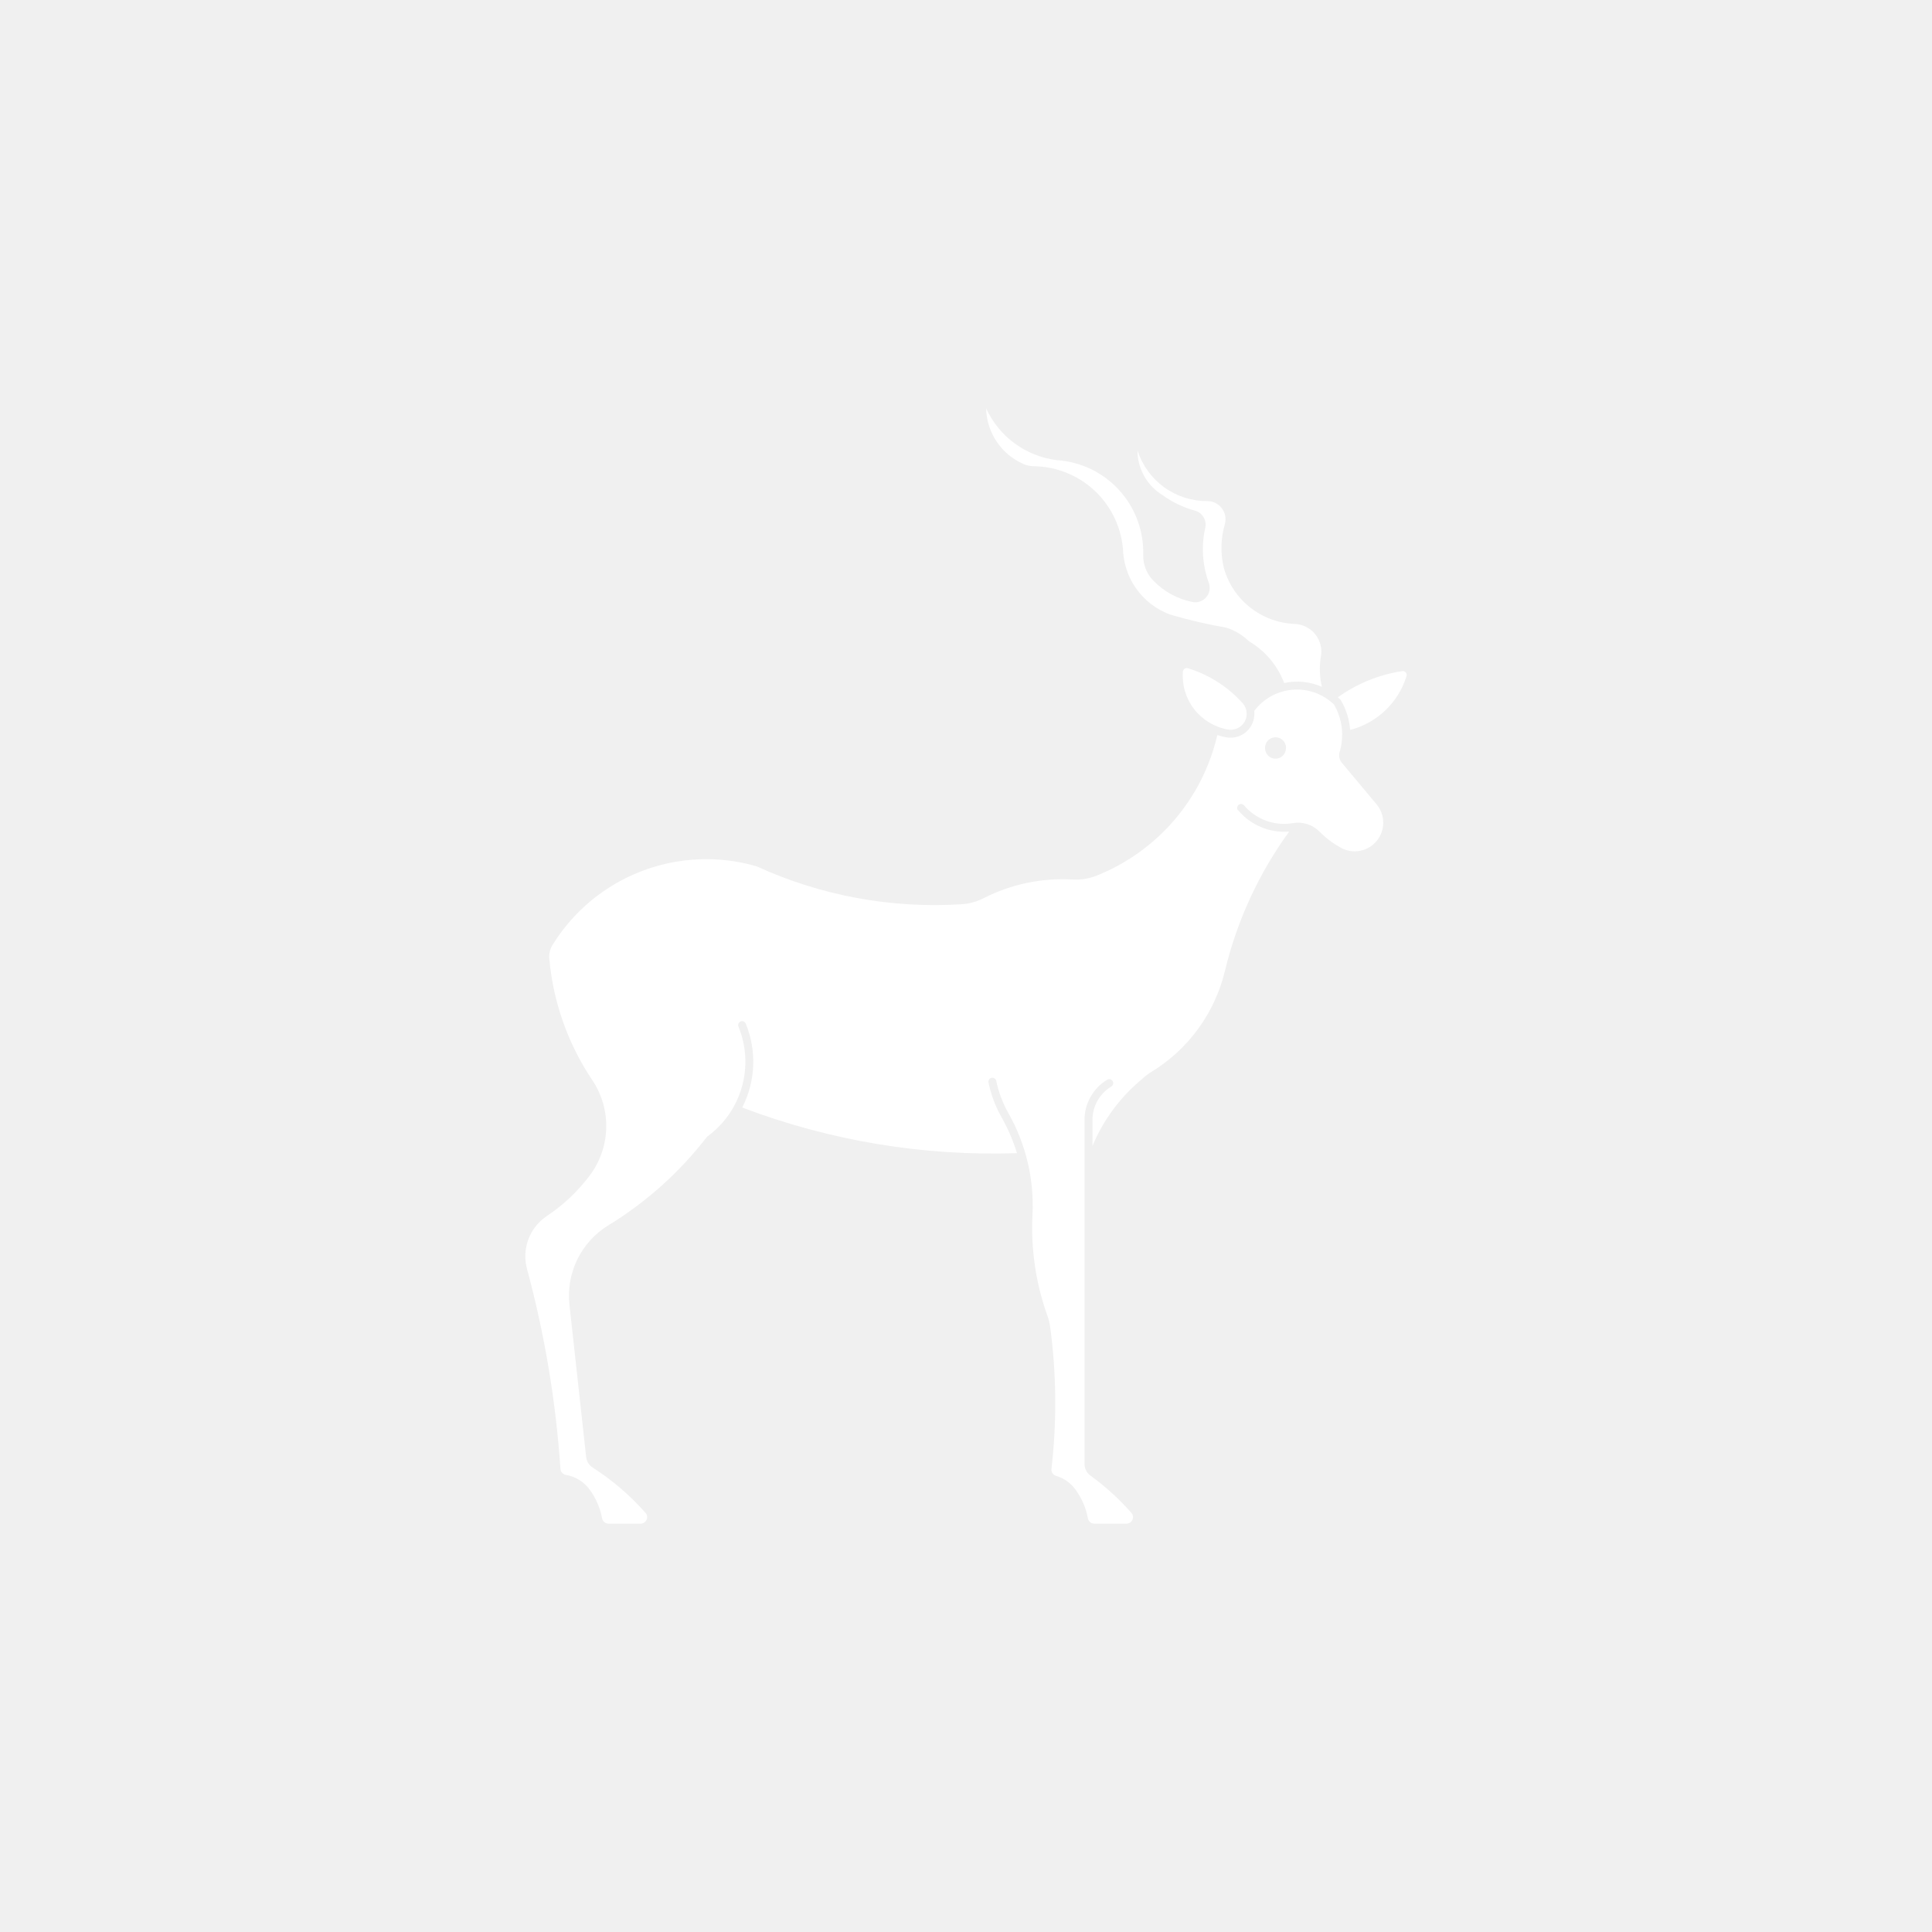
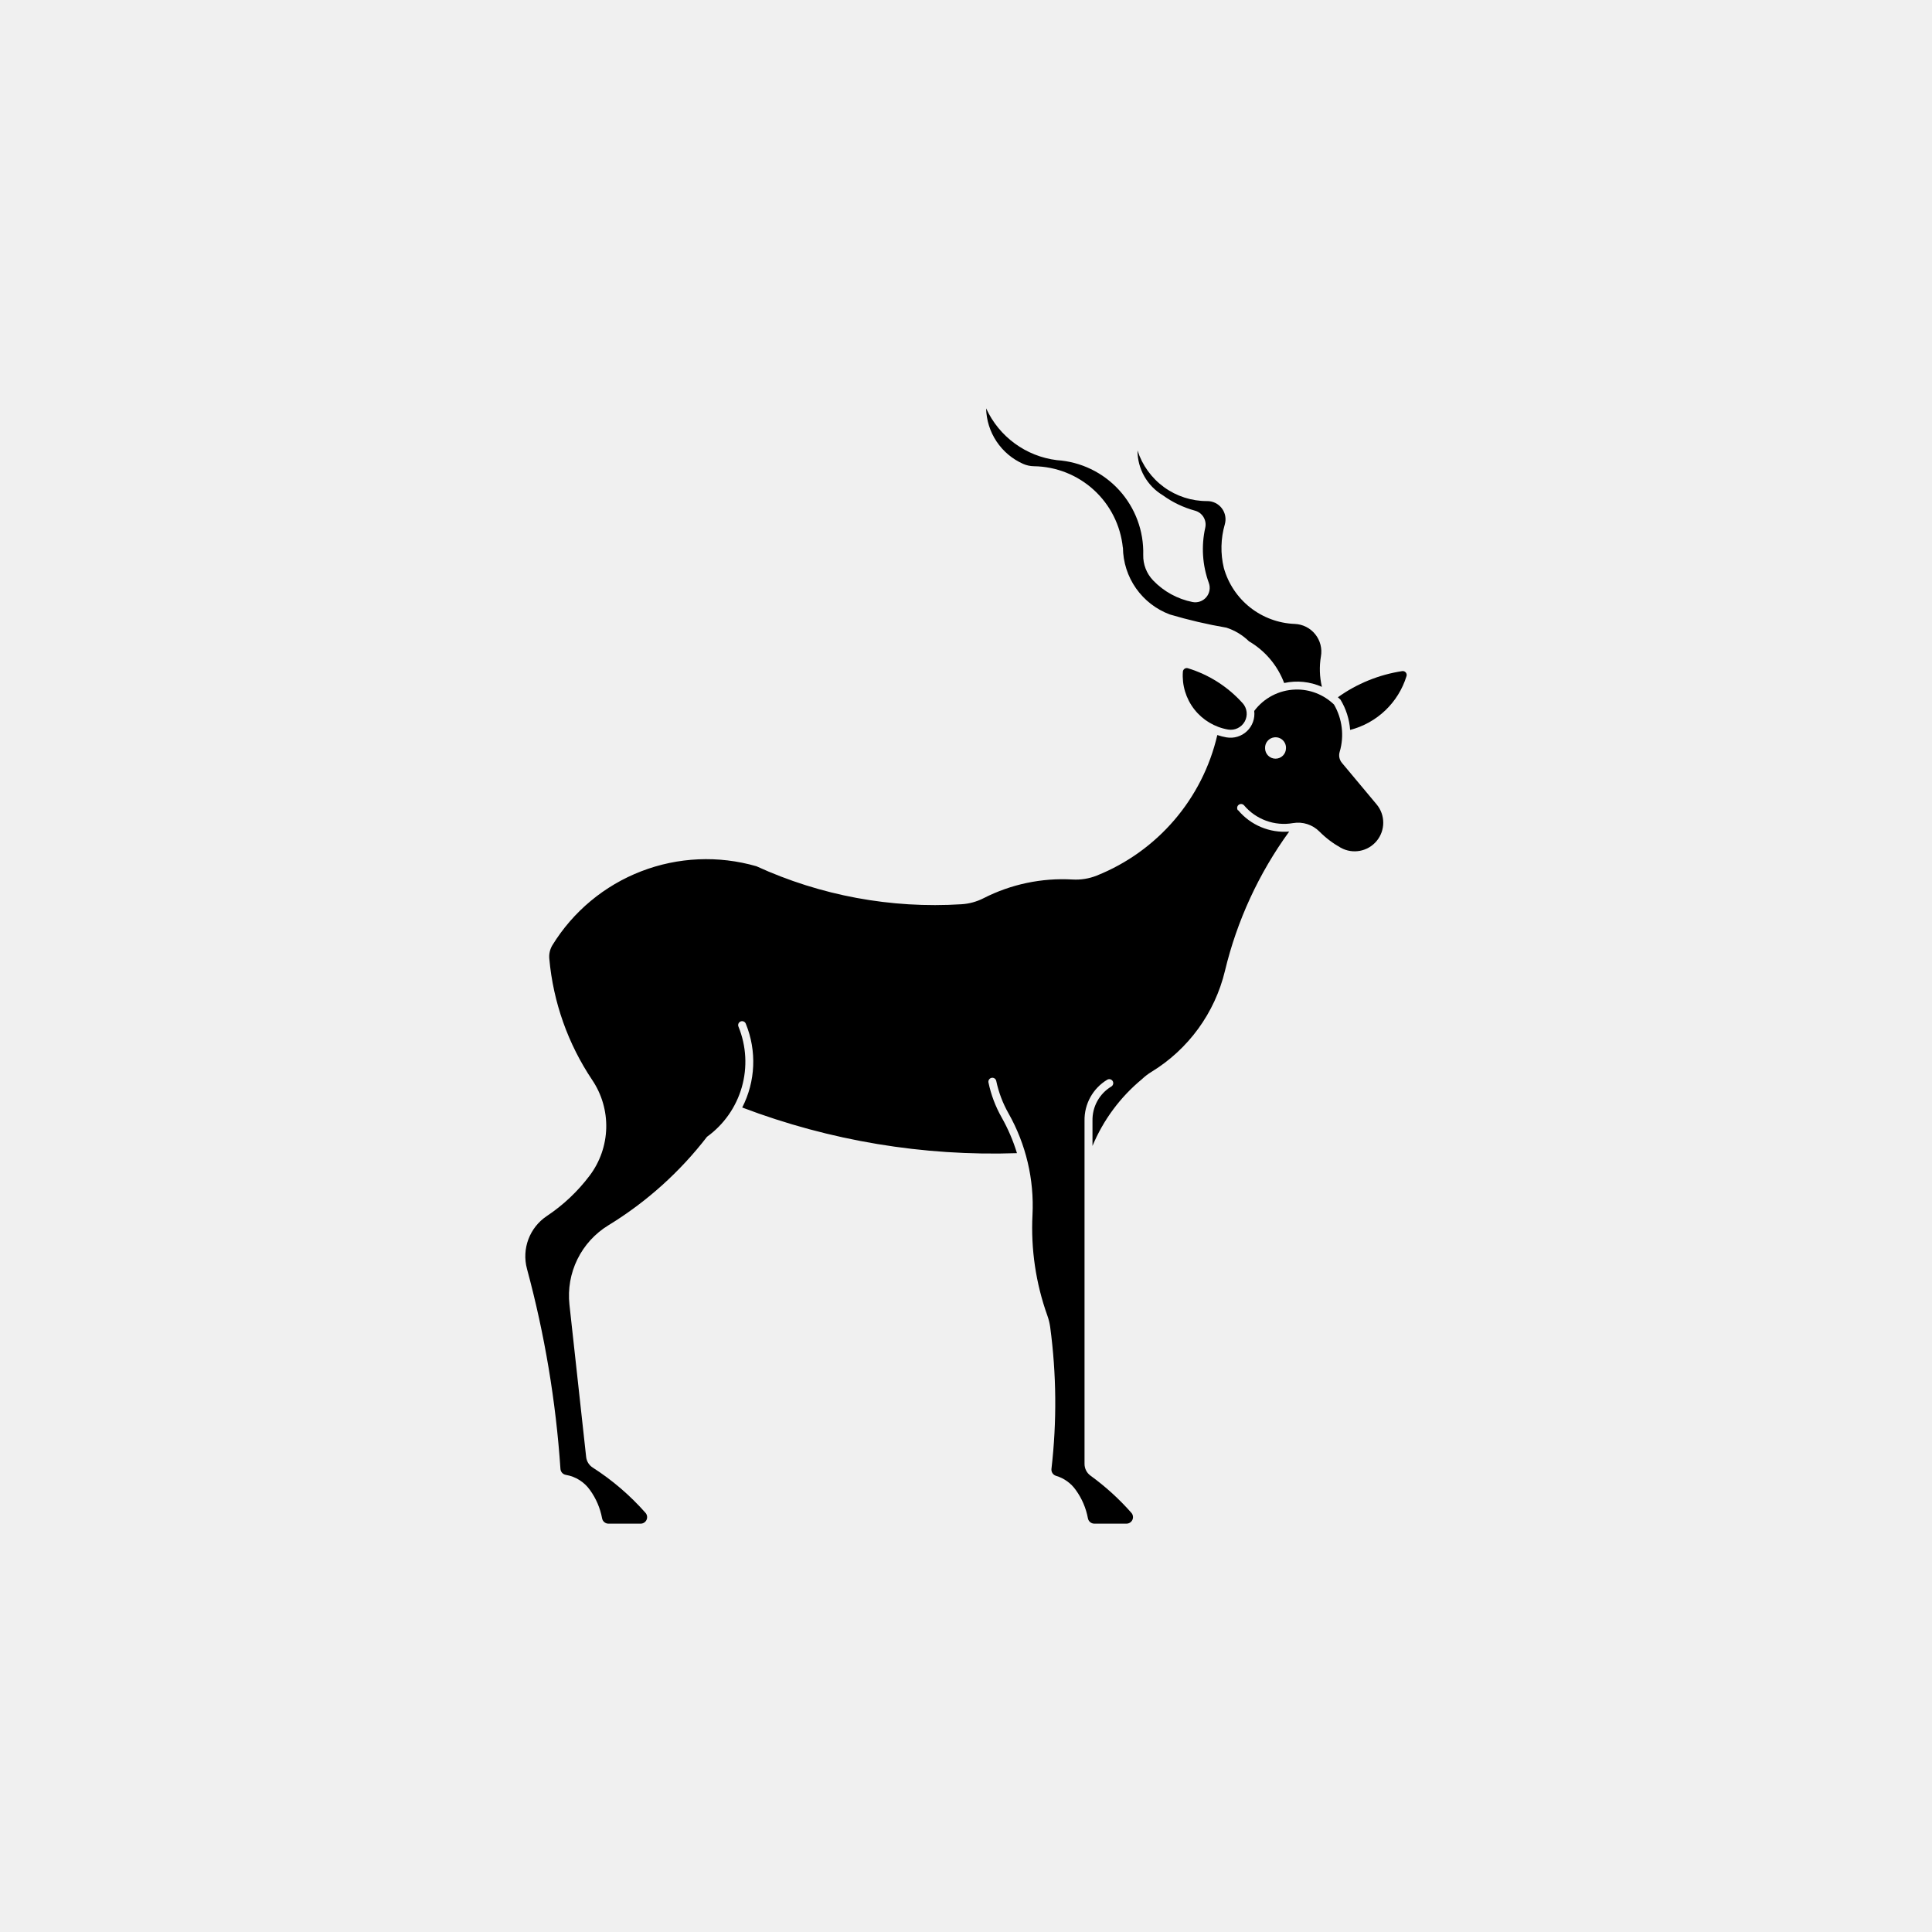
<svg xmlns="http://www.w3.org/2000/svg" width="512pt" height="512pt" version="1.1" viewBox="0 0 512 512">
-   <g fill="#fff">
+   <g fill="currentColor">
    <path d="m343.28 182.74c-4.309 0.129-8.32 2.215-10.898 5.668 0.242 1.988-0.469 3.973-1.918 5.352-1.449 1.383-3.469 1.992-5.441 1.652-0.82-0.145-1.633-0.352-2.422-0.617-3.918 16.898-15.855 30.812-31.961 37.25-2.031 0.809-4.211 1.16-6.391 1.035-8.168-0.473-16.312 1.238-23.598 4.957-1.82 0.93-3.816 1.473-5.856 1.598-18.664 1.176-37.332-2.285-54.332-10.07-10.059-2.902-20.789-2.434-30.551 1.344-9.766 3.773-18.023 10.641-23.508 19.555-0.66 1.082-0.953 2.352-0.832 3.609 1.031 11.5 4.945 22.555 11.375 32.141 2.531 3.762 3.828 8.219 3.711 12.754-0.121 4.531-1.645 8.918-4.367 12.543-3.156 4.203-7.004 7.836-11.375 10.75-4.578 3.055-6.695 8.691-5.258 14.008 4.684 17.332 7.656 35.082 8.867 52.996 0.051 0.801 0.648 1.461 1.445 1.594 2.59 0.438 4.894 1.895 6.402 4.047 1.602 2.223 2.688 4.769 3.188 7.465 0.148 0.816 0.859 1.41 1.691 1.418h8.516-0.004c0.684 0 1.301-0.398 1.582-1.02 0.277-0.621 0.168-1.348-0.285-1.855-4.082-4.625-8.785-8.66-13.98-11.992-0.973-0.617-1.613-1.645-1.742-2.793l-4.43-40.391c-0.449-4.125 0.281-8.293 2.109-12.016s4.68-6.848 8.219-9.008c10.07-6.156 18.926-14.109 26.133-23.461 4.453-3.219 7.699-7.84 9.215-13.125 1.512-5.285 1.207-10.926-0.867-16.016-0.121-0.258-0.129-0.559-0.027-0.824 0.105-0.27 0.316-0.48 0.582-0.59 0.266-0.105 0.562-0.102 0.824 0.016 0.262 0.117 0.465 0.34 0.559 0.609 2.926 7.18 2.578 15.277-0.957 22.18 23.227 8.824 47.977 12.938 72.809 12.098-1.008-3.305-2.375-6.488-4.074-9.496-1.629-2.875-2.801-5.988-3.477-9.223-0.117-0.566 0.25-1.125 0.816-1.242 0.57-0.117 1.125 0.246 1.242 0.816 0.637 3.019 1.734 5.926 3.258 8.609 4.625 8.184 6.824 17.516 6.348 26.906-0.457 9.059 0.883 18.121 3.938 26.664 0.355 0.98 0.605 2 0.75 3.035 1.676 12.469 1.789 25.094 0.34 37.59-0.098 0.828 0.414 1.609 1.215 1.852 2.129 0.629 3.984 1.965 5.258 3.789 1.602 2.223 2.688 4.769 3.188 7.465 0.152 0.828 0.875 1.426 1.719 1.418h8.5c0.68 0 1.297-0.398 1.578-1.02 0.277-0.621 0.168-1.348-0.285-1.855-3.238-3.672-6.867-6.977-10.832-9.852-0.988-0.719-1.578-1.867-1.578-3.094v-90.926 0.004c-0.094-4.461 2.207-8.625 6.035-10.914 0.496-0.285 1.125-0.121 1.422 0.367 0.297 0.488 0.148 1.121-0.332 1.43-3.184 1.906-5.098 5.379-5.016 9.086v6.676c2.859-6.871 7.356-12.941 13.094-17.684 0.773-0.738 1.621-1.391 2.535-1.945 9.793-5.984 16.805-15.621 19.48-26.785 3.191-13.297 8.973-25.832 17.016-36.895-5.152 0.418-10.191-1.688-13.516-5.652h-0.082c-0.316-0.445-0.234-1.062 0.184-1.414 0.422-0.348 1.043-0.316 1.426 0.078 3.176 3.785 8.129 5.59 12.996 4.742 2.566-0.441 5.184 0.398 7.016 2.246 1.672 1.68 3.57 3.121 5.641 4.277 3.191 1.773 7.195 1.02 9.523-1.793s2.324-6.887-0.016-9.691l-9.211-11.023 0.004 0.004c-0.668-0.805-0.887-1.891-0.586-2.891 1.25-4.211 0.707-8.75-1.5-12.547-2.738-2.656-6.434-4.09-10.246-3.977zm-5.492 12.656c0.797-0.07 1.586 0.207 2.164 0.762 0.574 0.555 0.887 1.328 0.848 2.129 0 1.531-1.242 2.769-2.773 2.769s-2.769-1.238-2.769-2.769c-0.07-1.488 1.051-2.766 2.531-2.891z" />
    <path d="m357.8 193.44c-0.207-2.84-1.082-5.59-2.559-8.023-0.223-0.219-0.449-0.434-0.684-0.641 5.059-3.617 10.902-5.988 17.051-6.926 0.352-0.051 0.699 0.082 0.93 0.352 0.23 0.266 0.309 0.633 0.203 0.973-2.164 7.035-7.832 12.441-14.965 14.266z" />
    <path d="m297.59 145.12c0.039 3.867 1.246 7.629 3.465 10.793 2.223 3.164 5.352 5.582 8.977 6.93 4.922 1.461 9.922 2.625 14.984 3.496 2.246 0.727 4.293 1.965 5.977 3.613 4.285 2.508 7.574 6.406 9.324 11.051 3.359-0.73 6.859-0.371 10 1.02-0.621-2.641-0.711-5.375-0.262-8.051 0.375-2.09-0.176-4.238-1.508-5.891-1.328-1.656-3.309-2.652-5.43-2.734-4.301-0.168-8.434-1.695-11.812-4.359-3.375-2.668-5.816-6.336-6.977-10.477-0.922-3.812-0.828-7.797 0.262-11.562 0.418-1.461 0.125-3.035-0.793-4.246s-2.356-1.918-3.875-1.91c-4.109 0.02-8.113-1.27-11.438-3.684-3.32-2.418-5.785-5.828-7.035-9.738-0.008 4.875 2.551 9.395 6.734 11.898 2.562 1.855 5.438 3.227 8.488 4.059 1.977 0.531 3.18 2.523 2.734 4.519-1.09 4.871-0.762 9.949 0.949 14.637 0.473 1.297 0.207 2.75-0.691 3.797-0.898 1.047-2.293 1.527-3.648 1.258-3.969-0.793-7.602-2.781-10.406-5.703-1.754-1.816-2.703-4.262-2.641-6.789 0.172-6.328-2.117-12.477-6.379-17.156s-10.172-7.527-16.488-7.945c-8.219-1.004-15.324-6.203-18.77-13.727 0.07 3.125 1.031 6.172 2.766 8.777 1.734 2.602 4.176 4.66 7.035 5.93 0.906 0.402 1.887 0.617 2.879 0.629 5.887 0.082 11.539 2.324 15.883 6.301 4.34 3.973 7.07 9.406 7.668 15.266z" />
    <path d="m329.3 186.34c-3.902-4.348-8.918-7.547-14.508-9.254-0.297-0.086-0.617-0.035-0.875 0.145-0.254 0.176-0.418 0.457-0.441 0.766-0.266 3.59 0.812 7.148 3.027 9.984s5.402 4.742 8.949 5.356c1.773 0.301 3.543-0.555 4.414-2.129 0.867-1.578 0.645-3.531-0.559-4.871z" />
  </g>
</svg>
